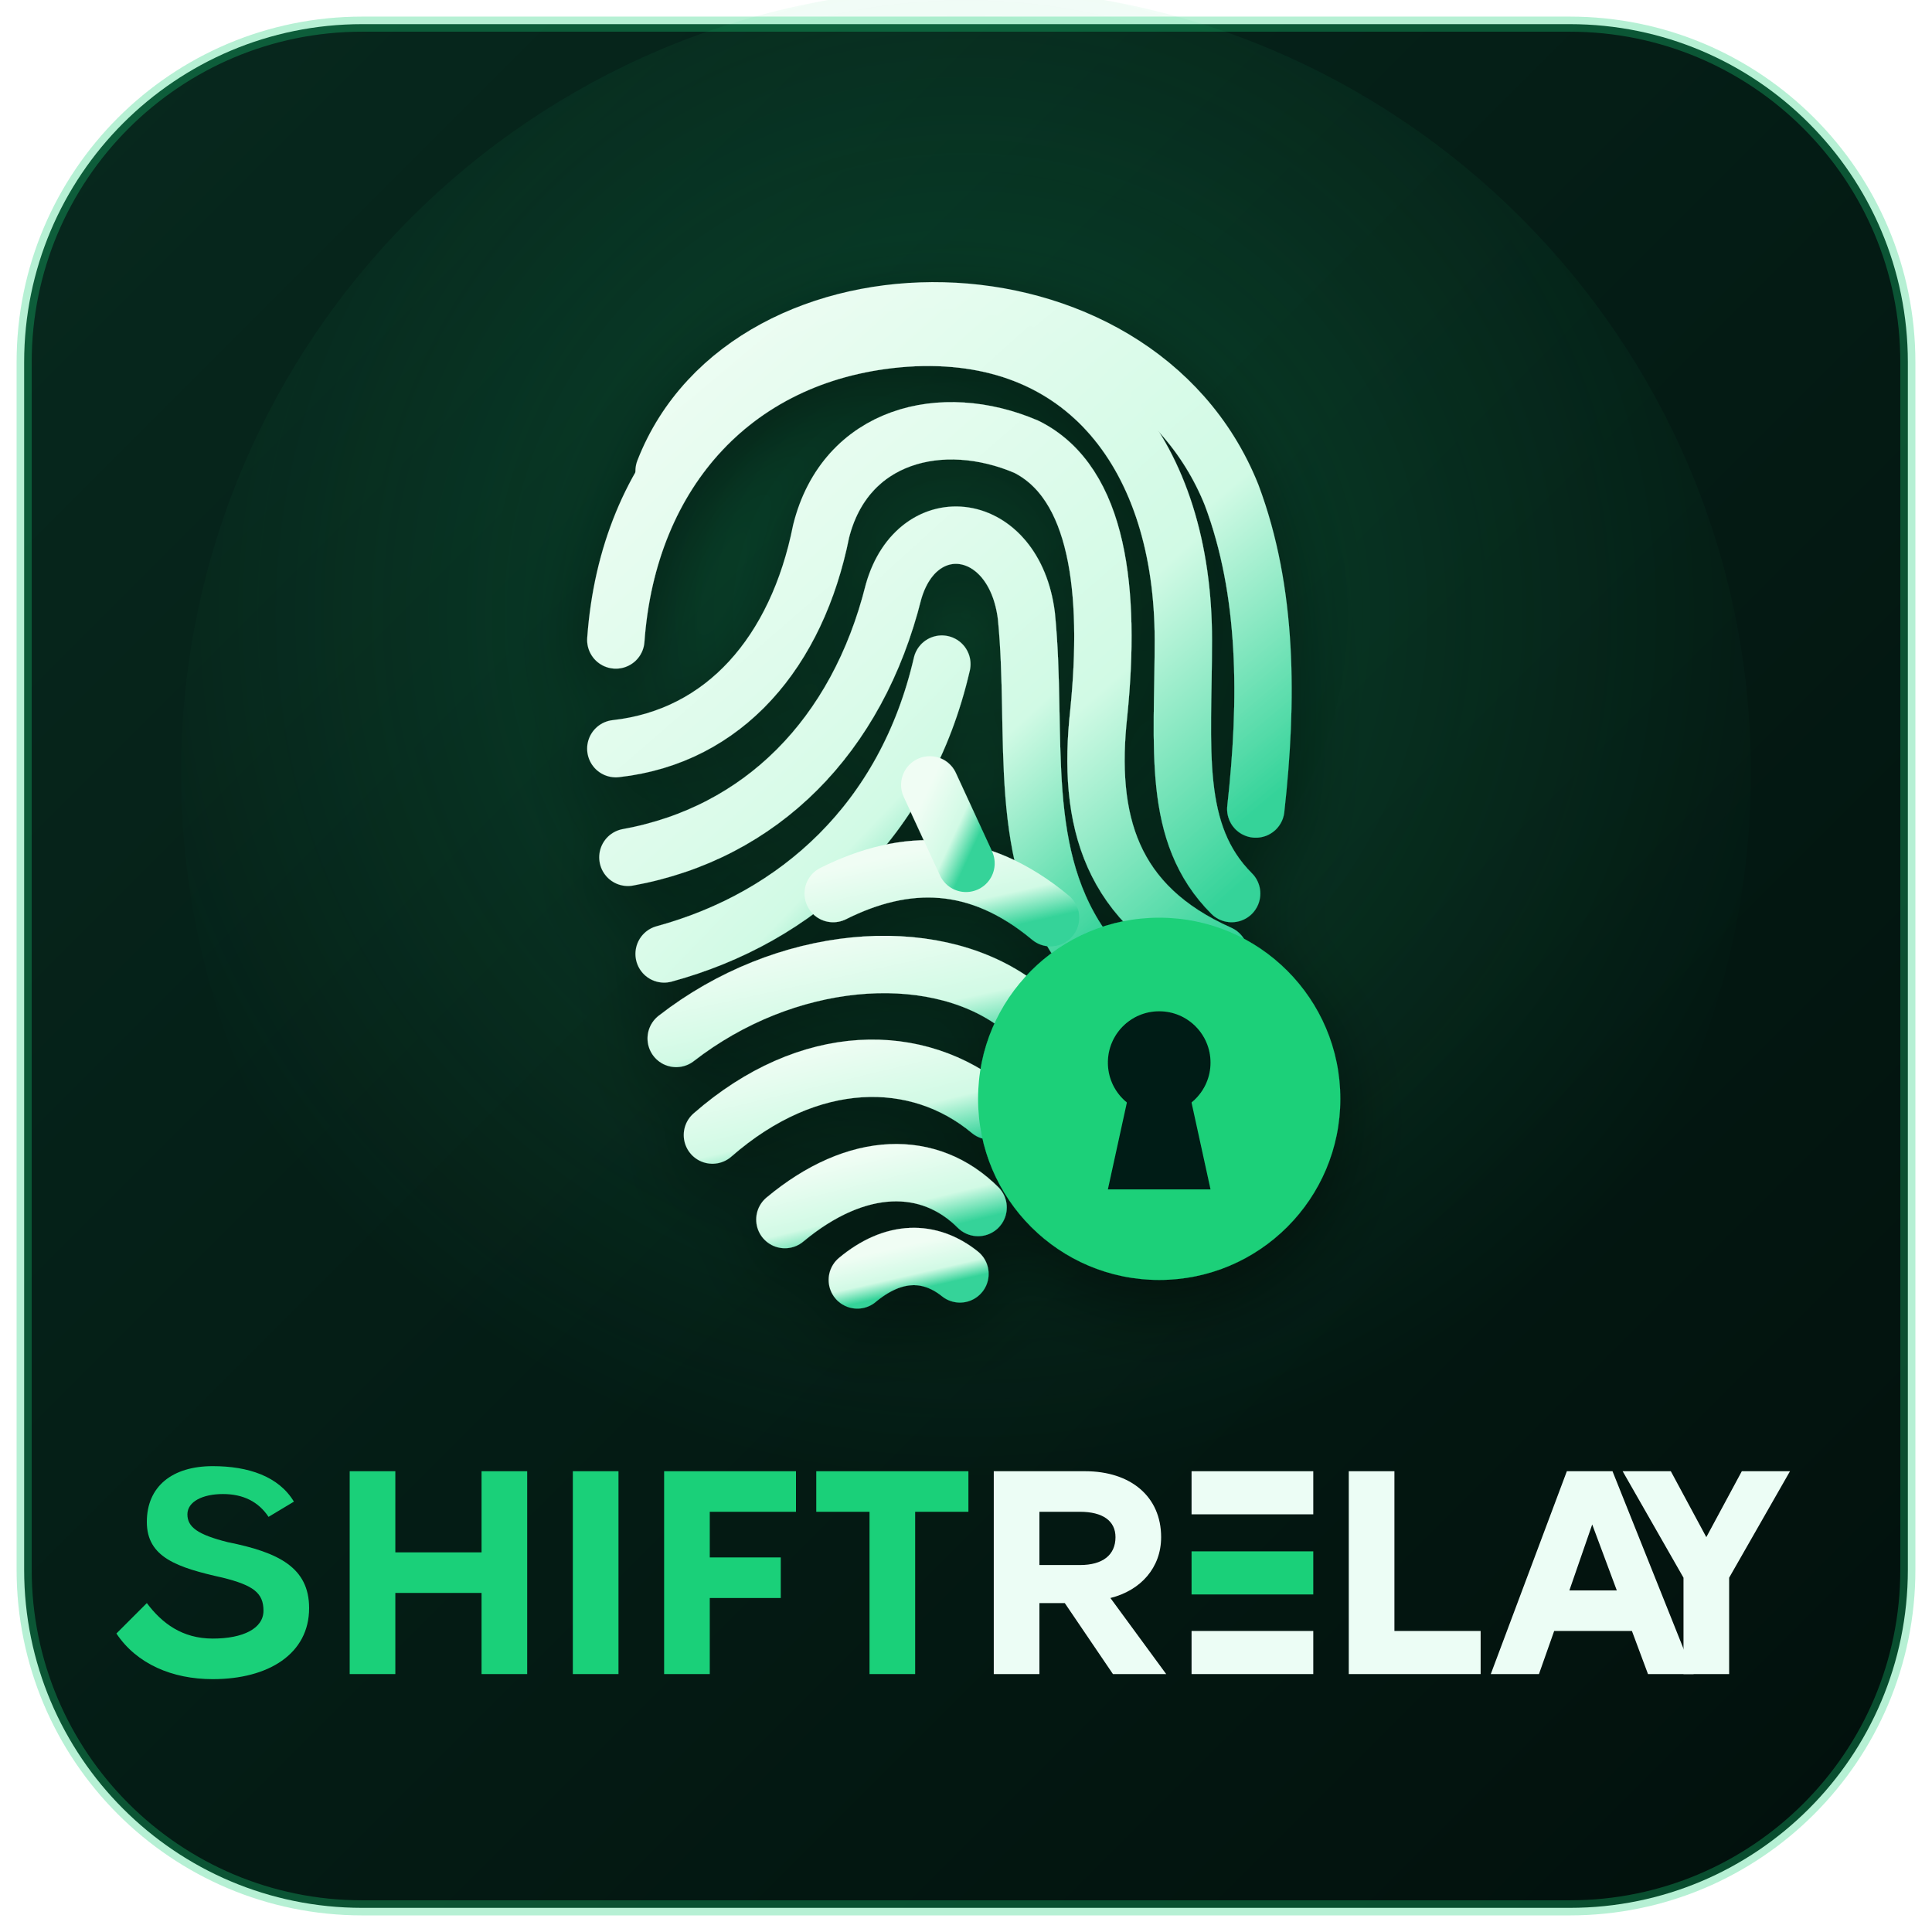
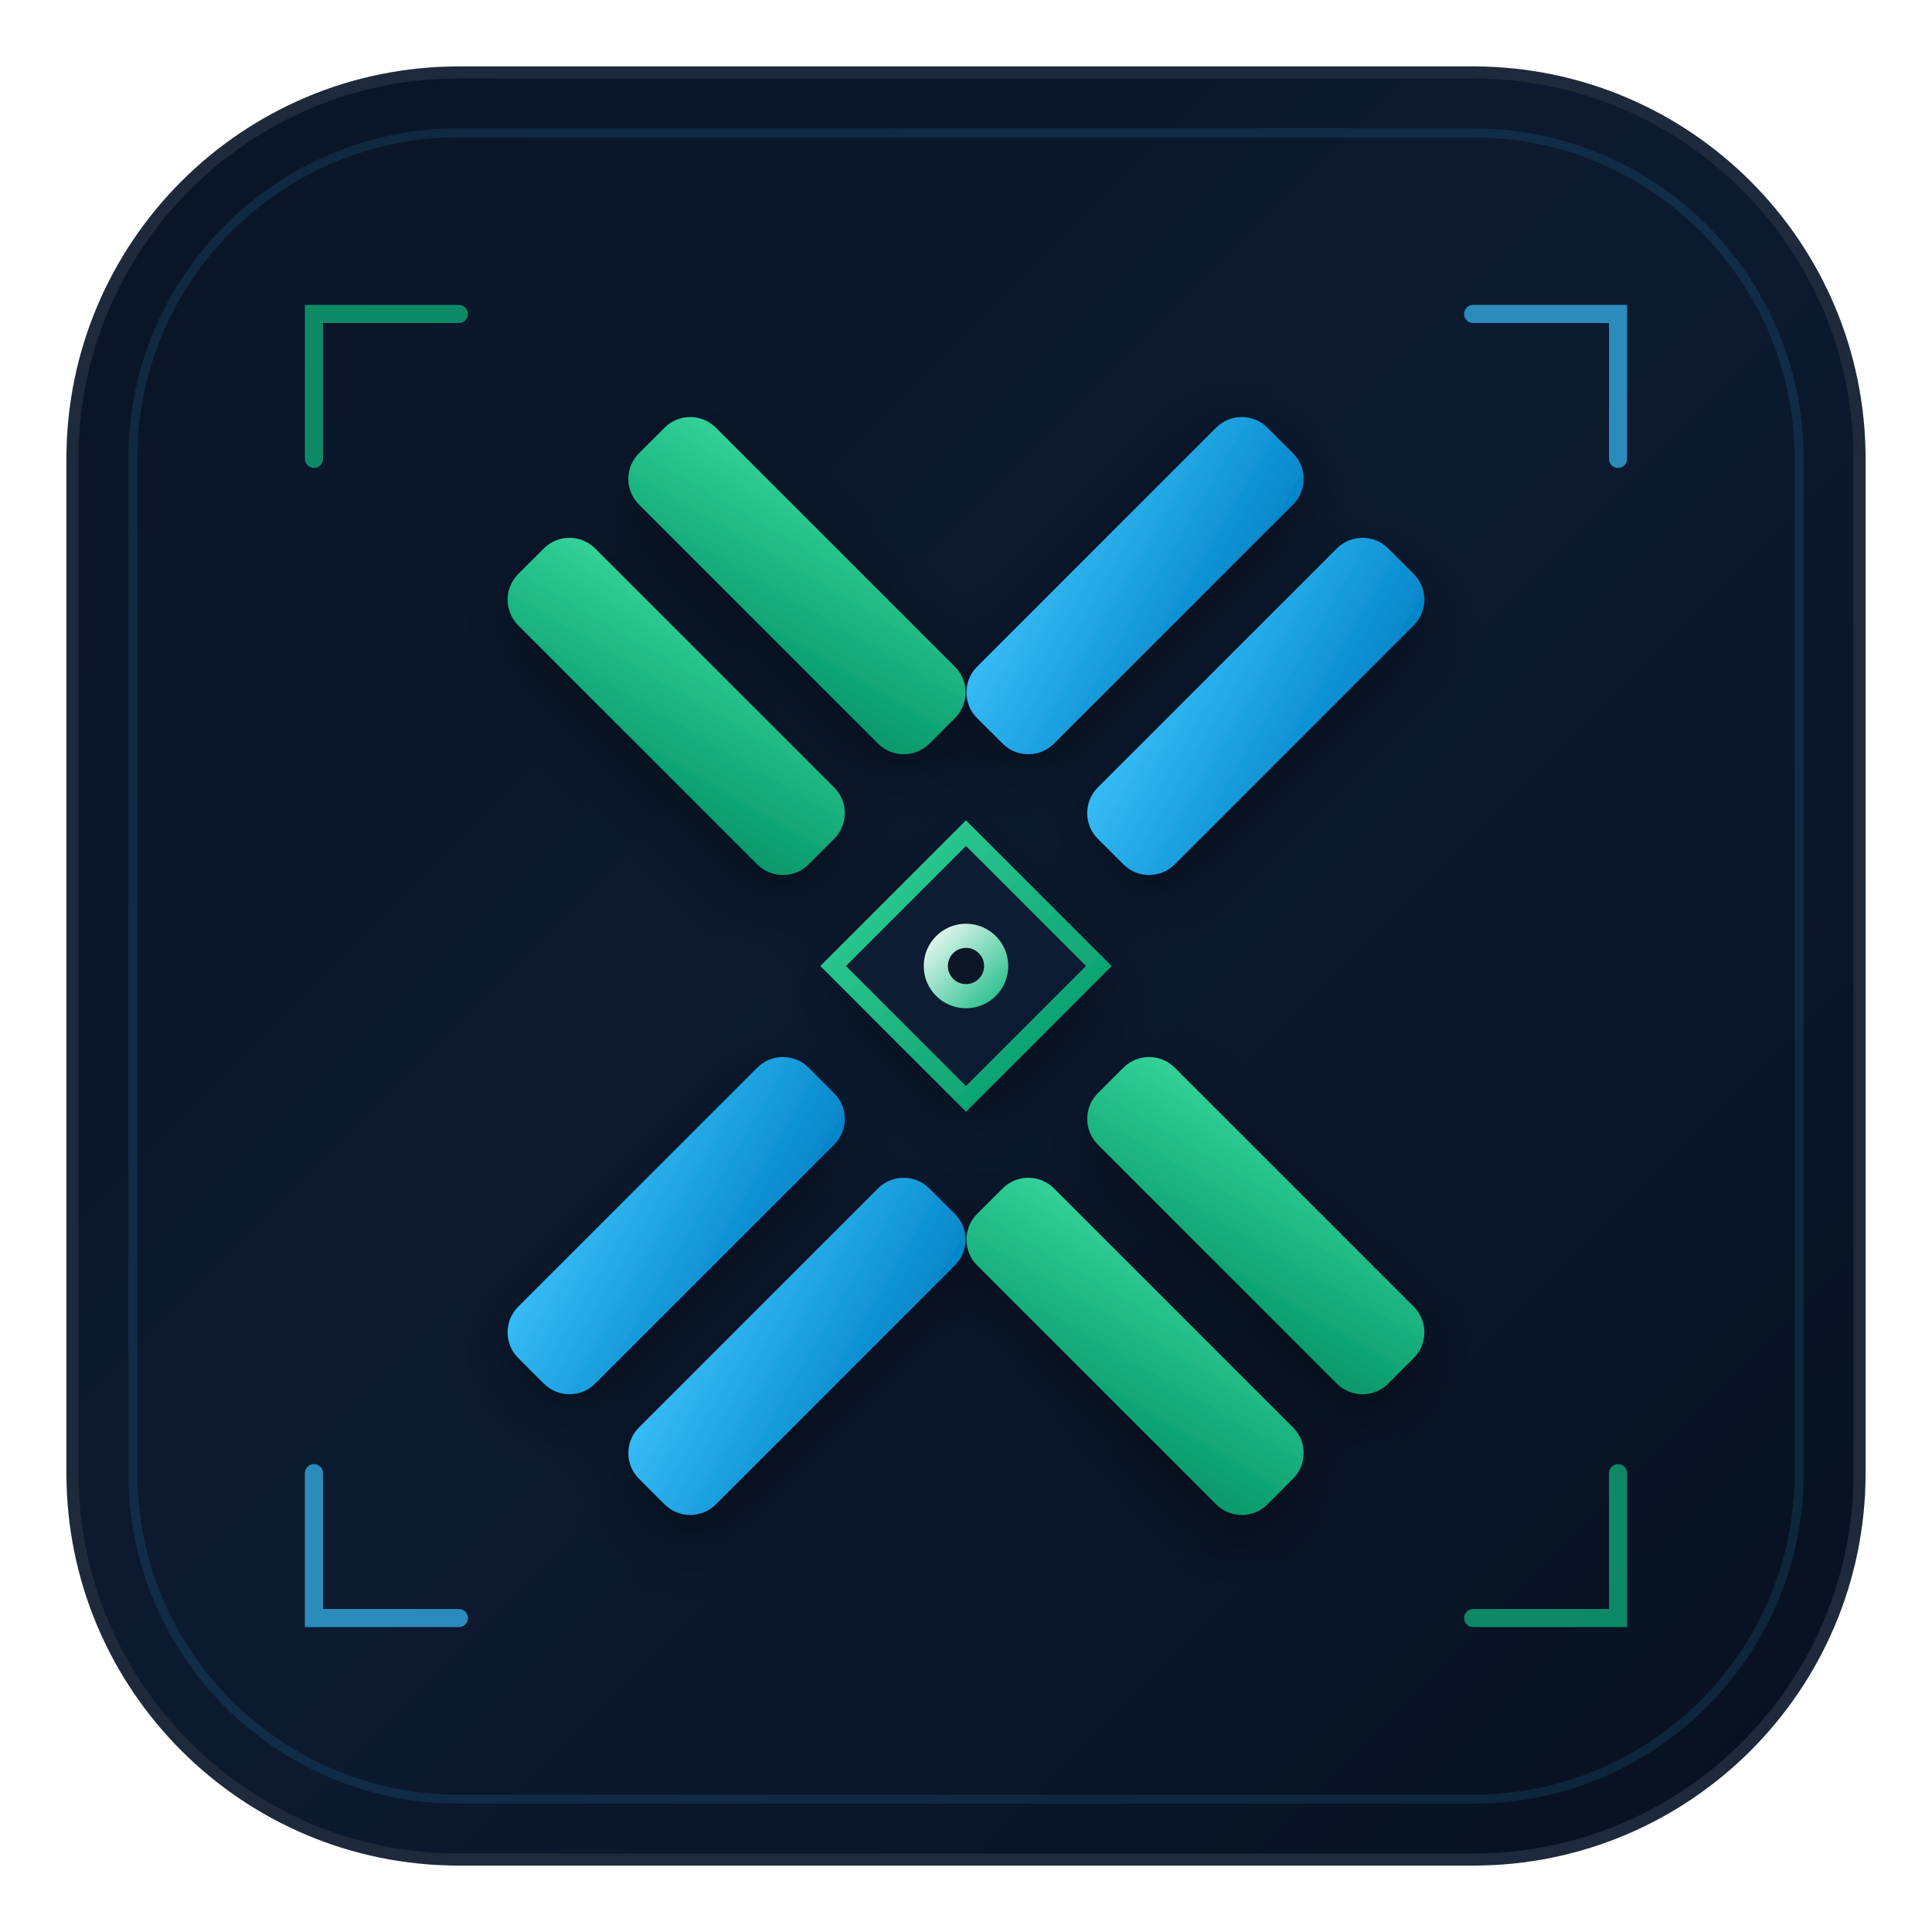
<svg xmlns="http://www.w3.org/2000/svg" viewBox="0 0 320 320" width="100%" height="100%">
  <defs>
-     <linearGradient id="srDarkGreenBg" x1="0%" y1="0%" x2="100%" y2="100%">
-       <stop offset="0%" stop-color="#07291E" />
-       <stop offset="55%" stop-color="#041B14" />
-       <stop offset="100%" stop-color="#02100C" />
+     <linearGradient id="srBgGrad" x1="0%" y1="0%" x2="100%" y2="100%">
+       <stop offset="0%" stop-color="#0a1526" />
+       <stop offset="50%" stop-color="#0c1a30" />
+       <stop offset="100%" stop-color="#07101f" />
    </linearGradient>
-     <radialGradient id="srEmeraldAmbient" cx="50%" cy="40%" r="55%">
-       <stop offset="0%" stop-color="#1AD079" stop-opacity="0.22" />
-       <stop offset="100%" stop-color="#1AD079" stop-opacity="0" />
-     </radialGradient>
-     <linearGradient id="srRidgeGrad" x1="0%" y1="0%" x2="100%" y2="100%">
-       <stop offset="0%" stop-color="#F0FDF4" />
-       <stop offset="65%" stop-color="#D1FAE5" />
-       <stop offset="100%" stop-color="#34D399" />
+     <linearGradient id="srEmeraldBeam" x1="0%" y1="0%" x2="100%" y2="100%">
+       <stop offset="0%" stop-color="#34d399" />
+       <stop offset="100%" stop-color="#059669" />
    </linearGradient>
-     <filter id="srGlow" x="-15%" y="-15%" width="130%" height="130%">
+     <linearGradient id="srSapphireBeam" x1="0%" y1="0%" x2="100%" y2="100%">
+       <stop offset="0%" stop-color="#38bdf8" />
+       <stop offset="100%" stop-color="#0284c7" />
+     </linearGradient>
+     <linearGradient id="srNodeCore" x1="0%" y1="0%" x2="100%" y2="100%">
+       <stop offset="0%" stop-color="#ffffff" />
+       <stop offset="100%" stop-color="#10b981" />
+     </linearGradient>
+     <filter id="srWovenShadow" x="-10%" y="-10%" width="120%" height="120%">
      <feDropShadow dx="0" dy="4" stdDeviation="6" flood-color="#000000" flood-opacity="0.45" />
    </filter>
  </defs>
-   <rect x="4" y="4" width="312" height="312" rx="56" fill="url(#srDarkGreenBg)" stroke="#1AD079" stroke-opacity="0.32" stroke-width="2.5" />
-   <circle cx="160" cy="128" r="130" fill="url(#srEmeraldAmbient)" />
-   <g transform="translate(156, 120)" fill="none" stroke="url(#srRidgeGrad)" stroke-width="9.5" stroke-linecap="round" stroke-linejoin="round" filter="url(#srGlow)">
-     <path d="M -46 -42 C -32 -78, 32 -78, 48 -38 C 54 -22, 54 -4, 52 14" />
-     <path d="M -54 -14 C -52 -42, -34 -62, -6 -64 C 24 -66, 40 -44, 40 -14 C 40 4, 38 18, 48 28" />
-     <path d="M -54 4 C -36 2, -24 -12, -20 -32 C -16 -48, 0 -52, 14 -46 C 26 -40, 28 -22, 26 -2 C 24 16, 28 30, 46 38" />
-     <path d="M -52 22 C -30 18, -14 2, -8 -22 C -4 -36, 12 -34, 14 -18 C 16 2, 12 22, 24 38" />
-     <path d="M -46 38 C -24 32, -6 16, 0 -10" />
-     <path d="M -18 28 C -6 22, 6 22, 18 32" />
-     <path d="M -2 10 L 4 23" />
-     <path d="M -44 52 C -26 38, -2 36, 12 46" />
-     <path d="M -38 68 C -22 54, -4 54, 8 64" />
-     <path d="M -26 82 C -14 72, -2 72, 6 80" />
-     <path d="M -14 92 C -8 87, -2 87, 3 91" />
-     <g transform="translate(36, 62)" stroke="none">
-       <circle cx="0" cy="0" r="30" fill="#1AD079" />
-       <circle cx="0" cy="-6" r="8.5" fill="#041B14" />
-       <path d="M -5 -1 L 5 -1 L 8.5 15 L -8.5 15 Z" fill="#041B14" />
-     </g>
-   </g>
-   <g transform="translate(26, 242) scale(0.84)">
-     <path d="M 27 8 C 24 3, 18 1, 11 1 C 3 1, -2 5, -2 12 C -2 19, 4 21, 13 23 C 19 24.5, 21 26, 21 29.5 C 21 33, 17 35, 11 35 C 5 35, 1 32, -2 28 L -8 34 C -4 40, 3 43, 11 43 C 22 43, 30 38, 30 29 C 30 21, 24 18, 14 16 C 8 14.5, 6 13, 6 10.5 C 6 8, 9 6.5, 13 6.5 C 17 6.5, 20 8, 22 11 Z" fill="#1AD079" />
-     <path d="M 38 2 H 47 V 18 H 64 V 2 H 73 V 42 H 64 V 26 H 47 V 42 H 38 Z" fill="#1AD079" />
-     <rect x="82" y="2" width="9" height="40" fill="#1AD079" />
-     <path d="M 100 2 H 126 V 10 H 109 V 19 H 123 V 27 H 109 V 42 H 100 Z" fill="#1AD079" />
-     <path d="M 130 2 H 160 V 10 H 149.5 V 42 H 140.5 V 10 H 130 Z" fill="#1AD079" />
-     <path d="M 165 2 H 183 C 192 2, 198 7, 198 15 C 198 21, 194 25.5, 188 27 L 199 42 H 188.5 L 179 28 H 174 V 42 H 165 Z M 174 10 V 20.5 H 182 C 186.5 20.5, 189 18.5, 189 15 C 189 11.8, 186.5 10, 182 10 Z" fill="#ECFDF5" />
-     <rect x="204" y="2" width="24" height="8.5" fill="#ECFDF5" />
-     <rect x="204" y="17.8" width="24" height="8.5" fill="#1AD079" />
-     <rect x="204" y="33.5" width="24" height="8.5" fill="#ECFDF5" />
-     <path d="M 235 2 H 244 V 33.5 H 261 V 42 H 235 Z" fill="#ECFDF5" />
-     <path d="M 278 2 L 263 42 H 272.5 L 275.5 33.5 H 291 V 25.5 H 278.5 L 283 12.5 L 294 42 H 303 L 287 2 Z" fill="#ECFDF5" />
-     <path d="M 289 2 L 301 23 V 42 H 310 V 23 L 322 2 H 312.5 L 305.5 15 L 298.5 2 Z" fill="#ECFDF5" />
+   <rect x="12" y="12" width="296" height="296" rx="64" fill="url(#srBgGrad)" stroke="#1e293b" stroke-width="2" />
+   <rect x="22" y="22" width="276" height="276" rx="54" fill="none" stroke="#38bdf8" stroke-opacity="0.12" stroke-width="1.5" />
+   <path d="M 52 76 L 52 52 L 76 52" fill="none" stroke="#10b981" stroke-width="3" stroke-linecap="round" stroke-opacity="0.7" />
+   <path d="M 268 76 L 268 52 L 244 52" fill="none" stroke="#38bdf8" stroke-width="3" stroke-linecap="round" stroke-opacity="0.7" />
+   <path d="M 52 244 L 52 268 L 76 268" fill="none" stroke="#38bdf8" stroke-width="3" stroke-linecap="round" stroke-opacity="0.7" />
+   <path d="M 268 244 L 268 268 L 244 268" fill="none" stroke="#10b981" stroke-width="3" stroke-linecap="round" stroke-opacity="0.7" />
+   <g transform="translate(160, 160)" filter="url(#srWovenShadow)">
+     <rect x="-82" y="-52" width="68" height="18" rx="6" transform="rotate(45 -48 -43)" fill="url(#srEmeraldBeam)" />
+     <rect x="-62" y="-72" width="68" height="18" rx="6" transform="rotate(45 -28 -63)" fill="url(#srEmeraldBeam)" />
+     <rect x="14" y="34" width="68" height="18" rx="6" transform="rotate(45 48 43)" fill="url(#srEmeraldBeam)" />
+     <rect x="-6" y="54" width="68" height="18" rx="6" transform="rotate(45 28 63)" fill="url(#srEmeraldBeam)" />
+     <rect x="14" y="-52" width="68" height="18" rx="6" transform="rotate(-45 48 -43)" fill="url(#srSapphireBeam)" />
+     <rect x="-6" y="-72" width="68" height="18" rx="6" transform="rotate(-45 28 -63)" fill="url(#srSapphireBeam)" />
+     <rect x="-82" y="34" width="68" height="18" rx="6" transform="rotate(-45 -48 43)" fill="url(#srSapphireBeam)" />
+     <rect x="-62" y="54" width="68" height="18" rx="6" transform="rotate(-45 -28 63)" fill="url(#srSapphireBeam)" />
+     <polygon points="0,-22 22,0 0,22 -22,0" fill="#0c1a30" stroke="url(#srEmeraldBeam)" stroke-width="3" />
+     <circle cx="0" cy="0" r="7" fill="url(#srNodeCore)" />
+     <circle cx="0" cy="0" r="3" fill="#0a1526" />
  </g>
</svg>
